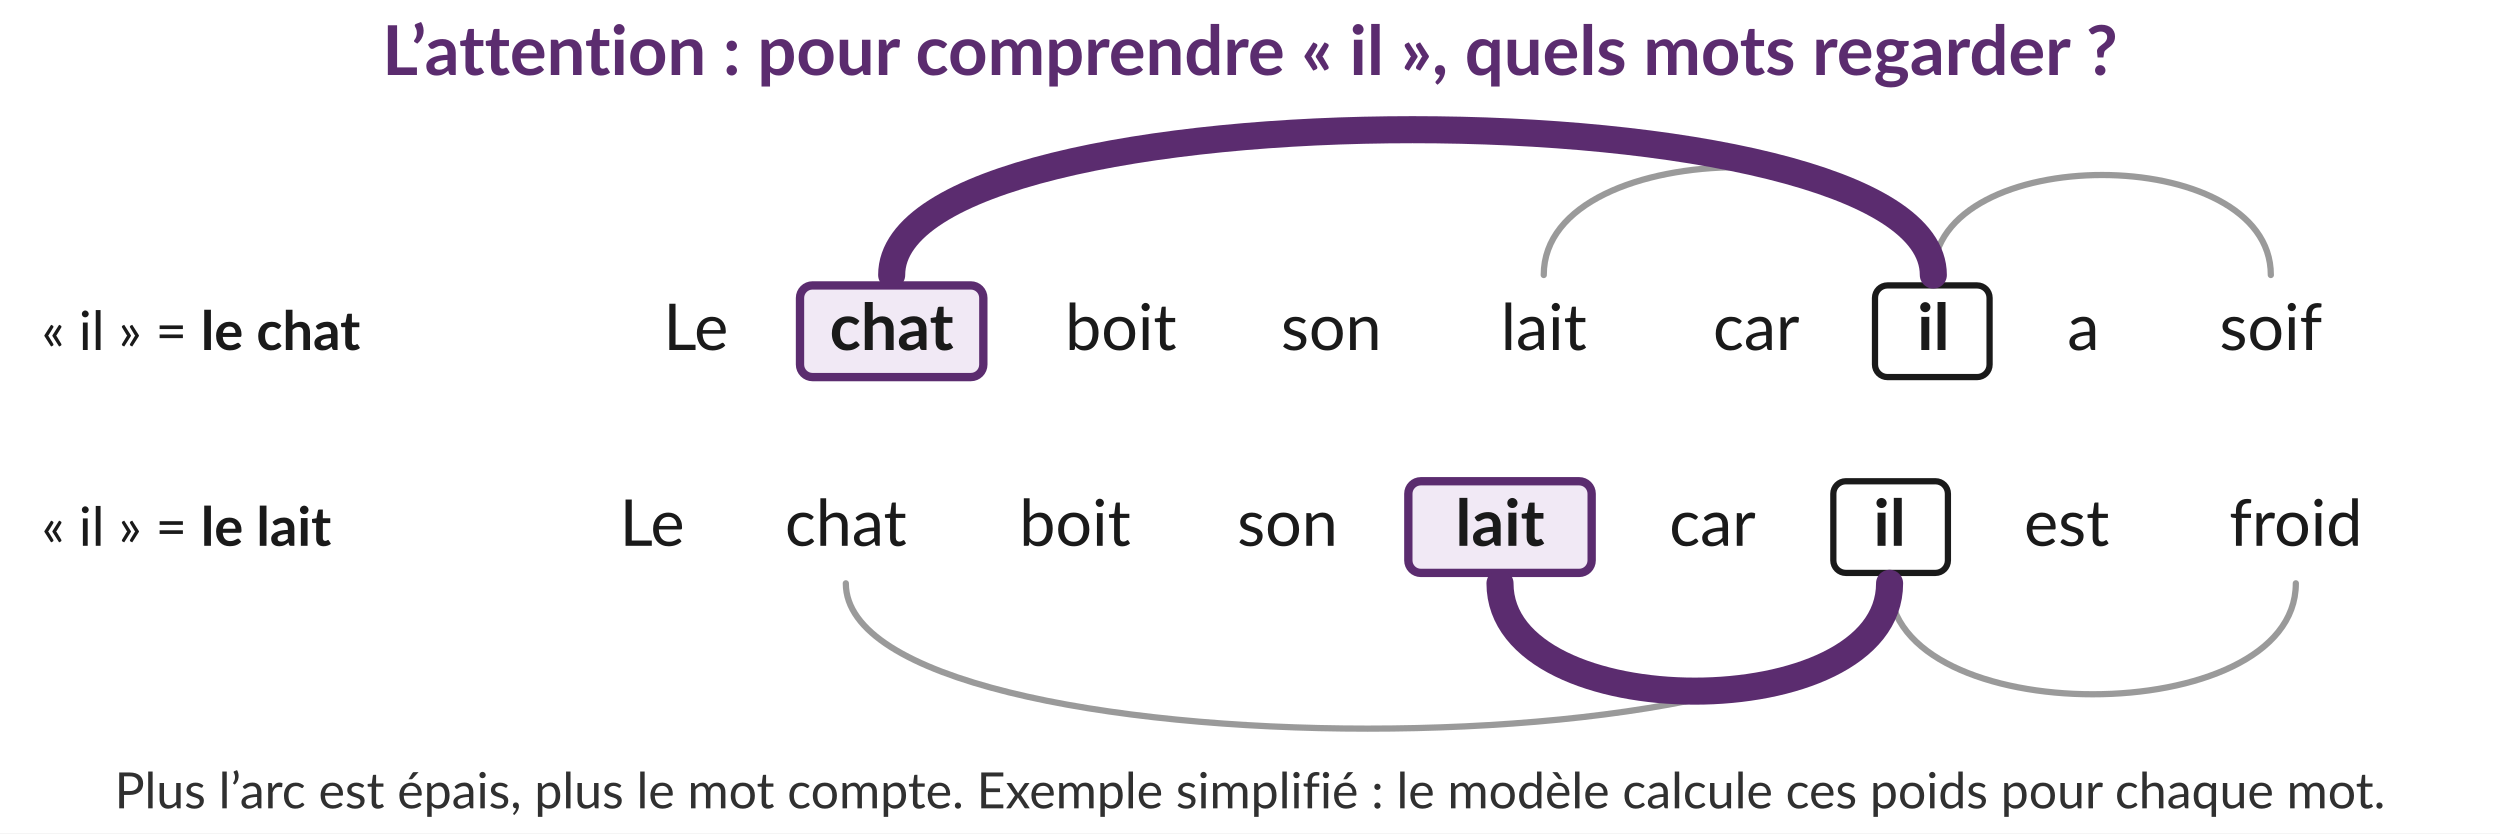
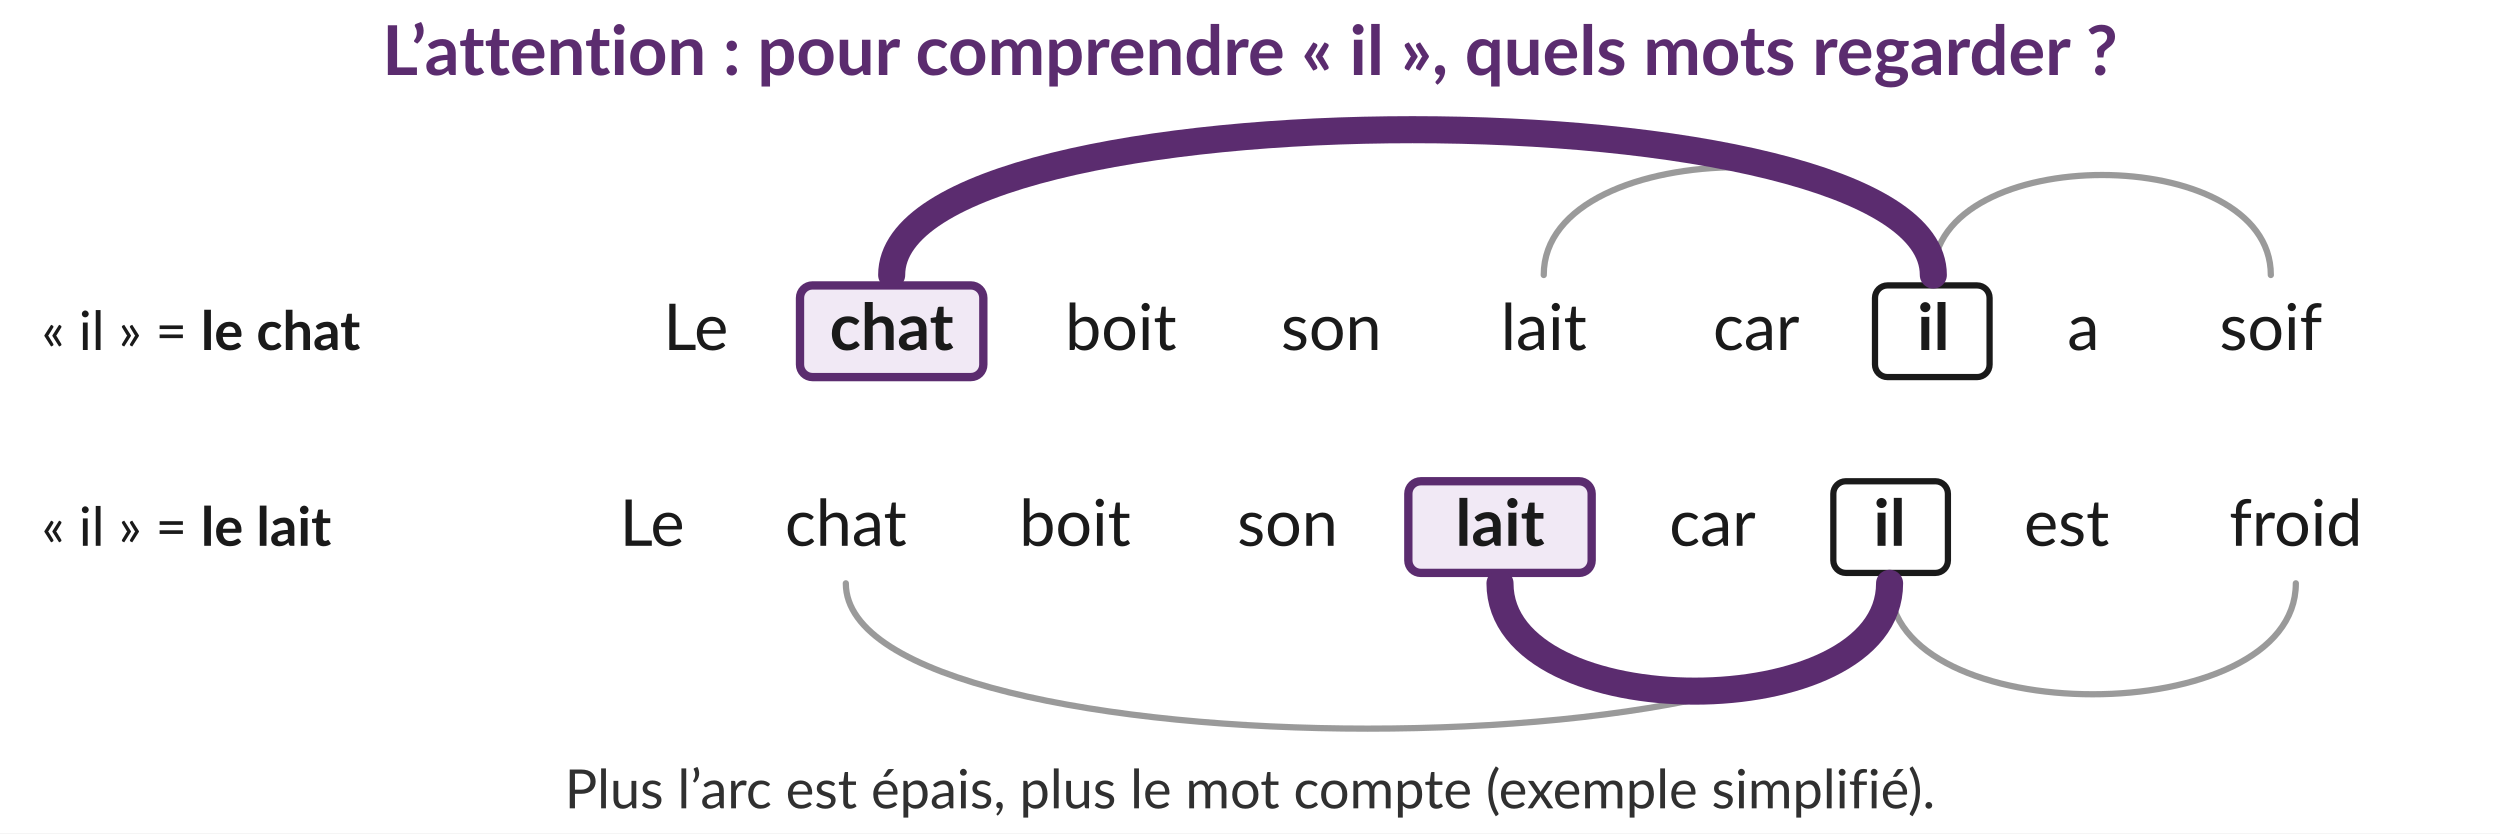
<svg xmlns="http://www.w3.org/2000/svg" width="1200" height="400" viewBox="0 0 1200 400" lang="fr">
  <style>
    @font-face { font-family: 'Lato'; font-weight: 400; src: url('../../assets/fonts/lato-latin-400-normal.woff2') format('woff2'); }
    @font-face { font-family: 'Lato'; font-weight: 700; src: url('../../assets/fonts/lato-latin-700-normal.woff2') format('woff2'); }
    text { font-family: 'Lato', sans-serif; fill: #1a1a1a; }
    .titre { font-size: 33px; font-weight: 700; fill: #5b2c6f; }
    .mot { font-size: 31px; }
    .fort { font-weight: 700; }
    .note { font-size: 26px; fill: #1a1a1a; }
-     .pied { font-size: 24px; fill: #303030; }
+     .pied { font-size: 26px; fill: #303030; }
  </style>
  <rect width="1200" height="400" fill="#fff" />
  <text class="titre" x="600" y="36" text-anchor="middle">L’attention : pour comprendre « il », quels mots regarder ?</text>
  <text class="mot" x="334" y="168" text-anchor="middle">Le</text>
  <rect x="384" y="137" width="88" height="44" rx="6" fill="#f1e9f5" stroke="#5b2c6f" stroke-width="4" />
  <text class="mot fort" x="428" y="168" text-anchor="middle">chat</text>
  <text class="mot" x="538" y="168" text-anchor="middle">boit</text>
  <text class="mot" x="639" y="168" text-anchor="middle">son</text>
  <text class="mot" x="741" y="168" text-anchor="middle">lait</text>
  <text class="mot" x="843" y="168" text-anchor="middle">car</text>
  <rect x="900" y="137" width="55" height="44" rx="6" fill="#fff" stroke="#1a1a1a" stroke-width="3" />
  <text class="mot fort" x="928" y="168" text-anchor="middle">il</text>
  <text class="mot" x="1000" y="168" text-anchor="middle">a</text>
  <text class="mot" x="1090" y="168" text-anchor="middle">soif</text>
  <path d="M928 132 C928 63 741 63 741 132" fill="none" stroke="#9a9a9a" stroke-width="3" stroke-linecap="round" />
  <path d="M928 132 C928 68 1090 68 1090 132" fill="none" stroke="#9a9a9a" stroke-width="3" stroke-linecap="round" />
  <path d="M928 132 C928 39 428 39 428 132" fill="none" stroke="#5b2c6f" stroke-width="13" stroke-linecap="round" />
  <text class="note" x="20" y="168">« il » = <tspan class="fort">le chat</tspan>
  </text>
  <text class="mot" x="313" y="262" text-anchor="middle">Le</text>
  <text class="mot" x="406" y="262" text-anchor="middle">chat</text>
  <text class="mot" x="516" y="262" text-anchor="middle">boit</text>
  <text class="mot" x="618" y="262" text-anchor="middle">son</text>
  <rect x="676" y="231" width="88" height="44" rx="6" fill="#f1e9f5" stroke="#5b2c6f" stroke-width="4" />
  <text class="mot fort" x="720" y="262" text-anchor="middle">lait</text>
  <text class="mot" x="822" y="262" text-anchor="middle">car</text>
  <rect x="880" y="231" width="55" height="44" rx="6" fill="#fff" stroke="#1a1a1a" stroke-width="3" />
  <text class="mot fort" x="907" y="262" text-anchor="middle">il</text>
  <text class="mot" x="992" y="262" text-anchor="middle">est</text>
  <text class="mot" x="1102" y="262" text-anchor="middle">froid</text>
  <path d="M907 280 C907 373 406 373 406 280" fill="none" stroke="#9a9a9a" stroke-width="3" stroke-linecap="round" />
  <path d="M907 280 C907 351 1102 351 1102 280" fill="none" stroke="#9a9a9a" stroke-width="3" stroke-linecap="round" />
  <path d="M907 280 C907 349 720 349 720 280" fill="none" stroke="#5b2c6f" stroke-width="13" stroke-linecap="round" />
  <text class="note" x="20" y="262">« il » = <tspan class="fort">le lait</tspan>
  </text>
-   <text class="pied" x="600" y="388" text-anchor="middle">Plus l’arc est épais, plus le mot compte. Exemple simplifié : le modèle calcule ces poids pour chaque mot.</text>
+   <text class="pied" x="600" y="388" text-anchor="middle">Plus l’arc est épais, plus le mot compte (exemple simplifié).</text>
</svg>
